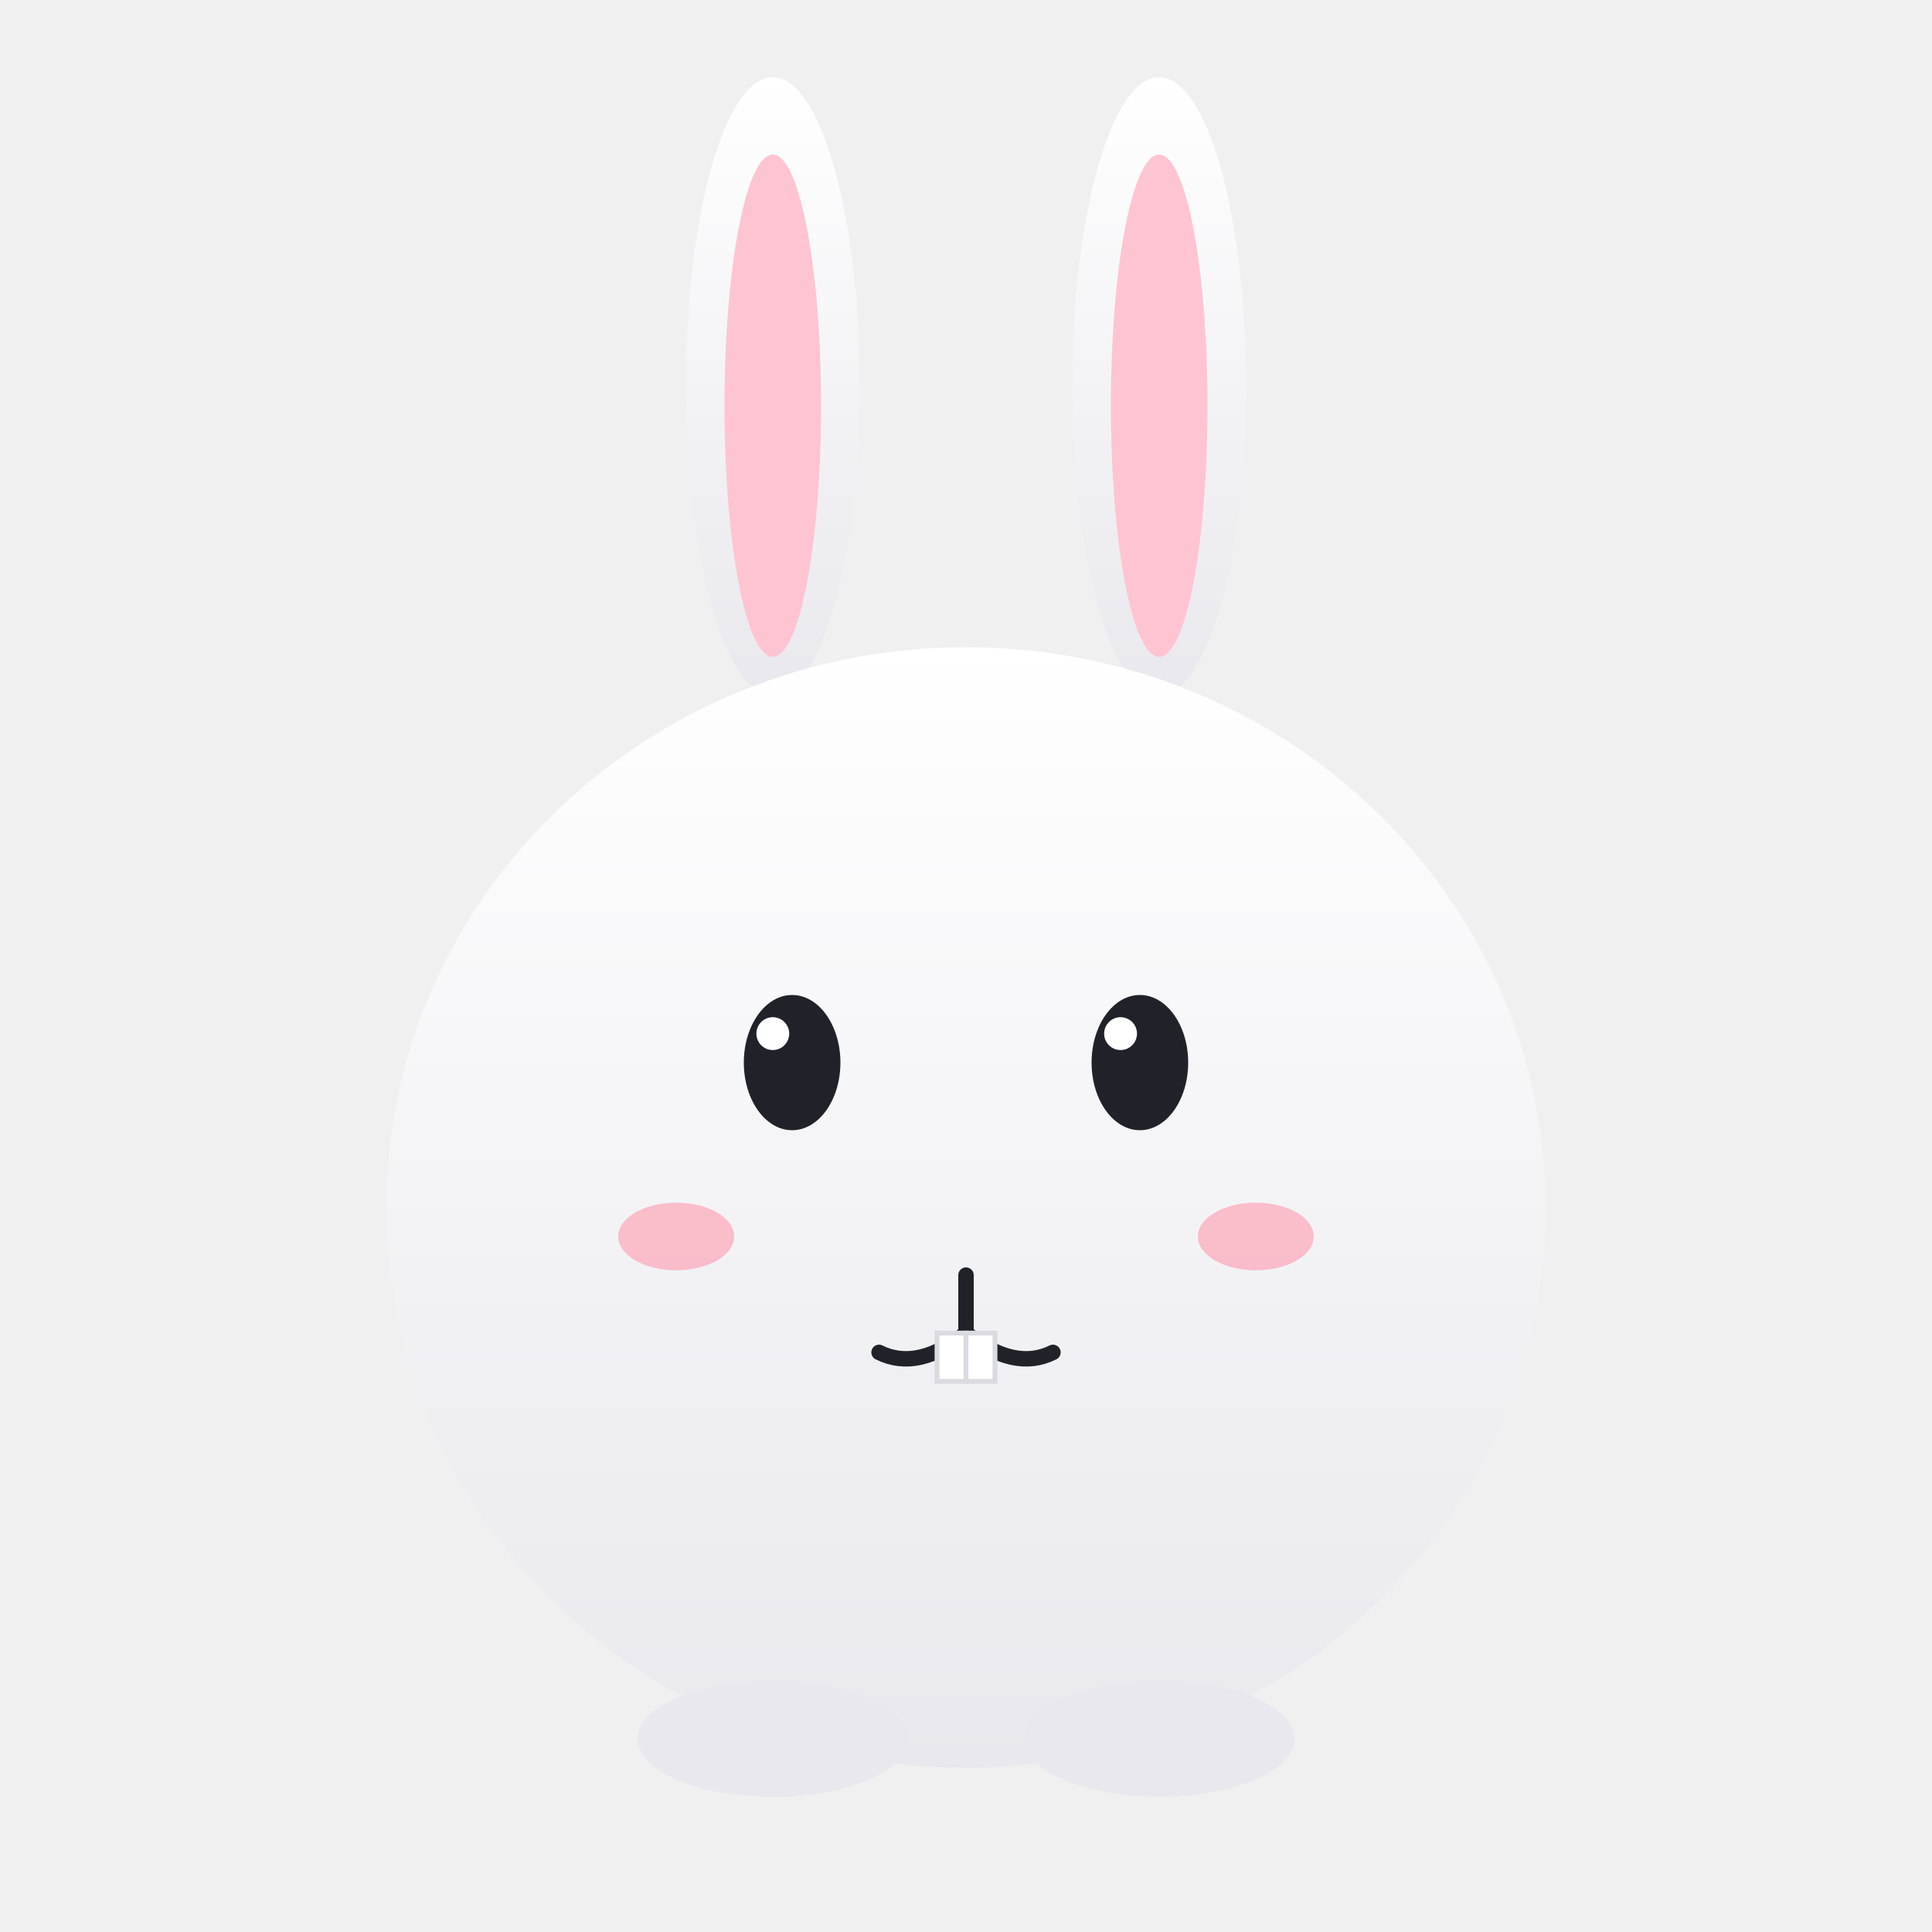
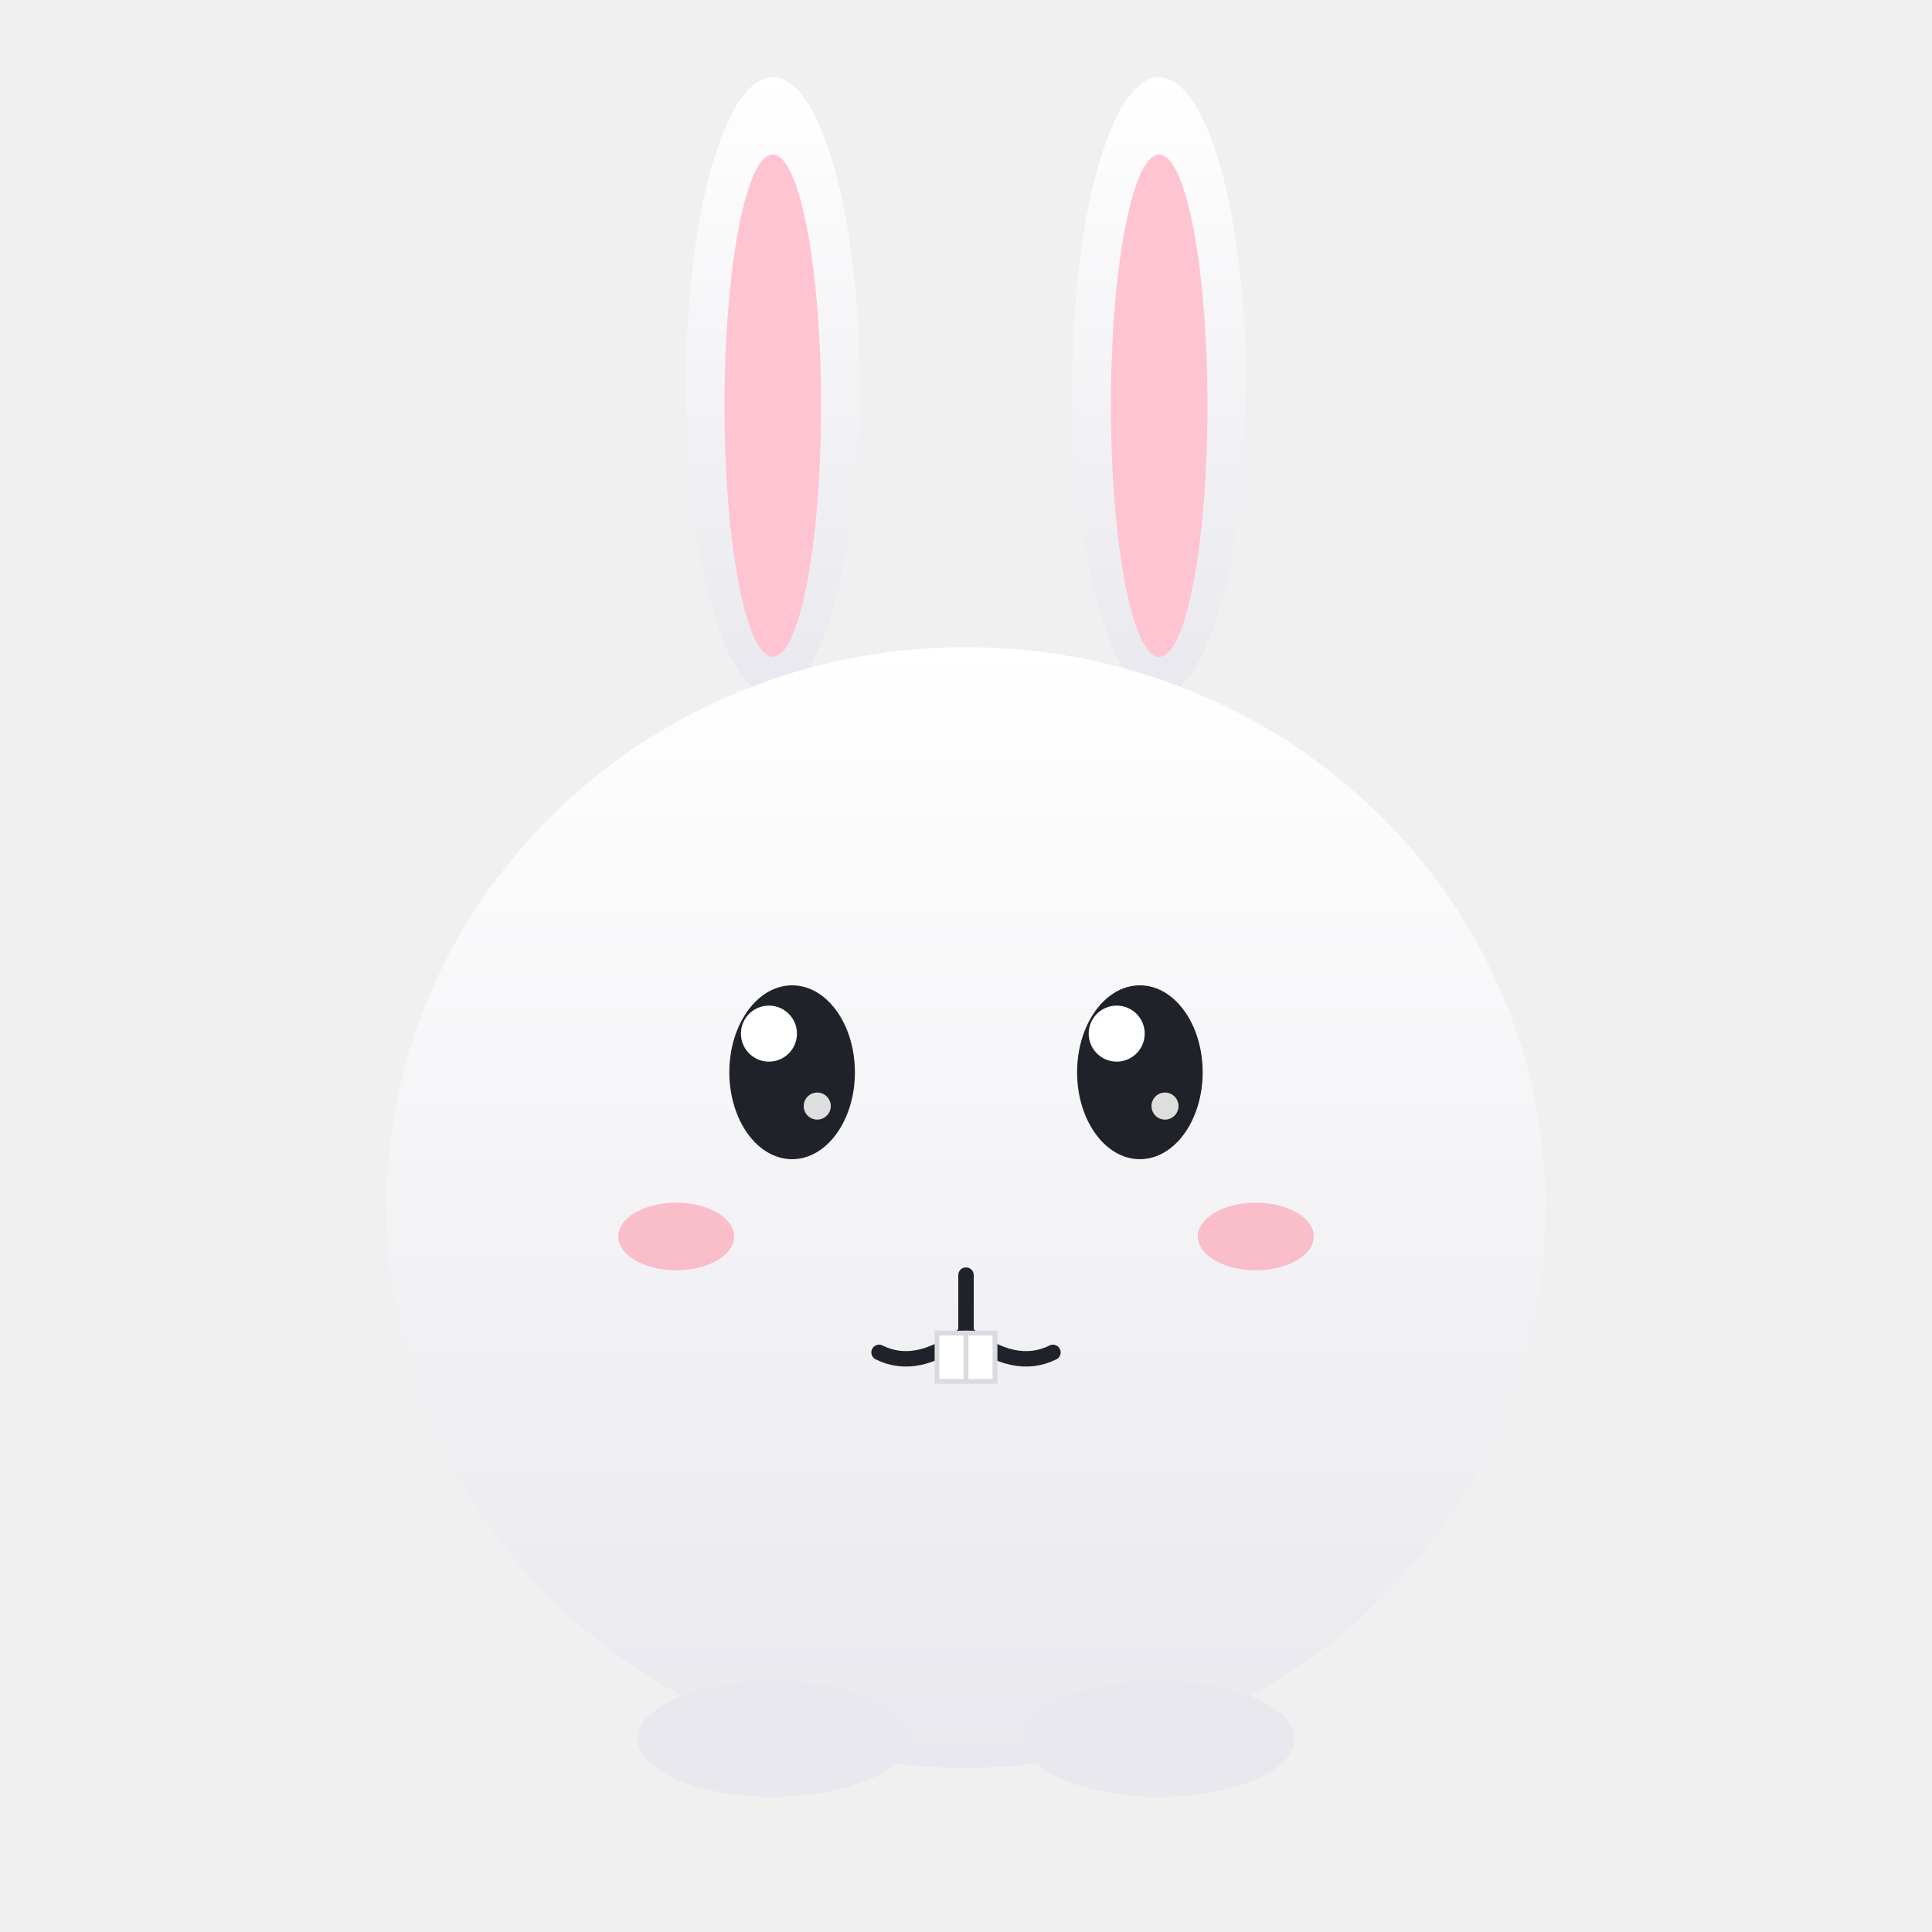
<svg xmlns="http://www.w3.org/2000/svg" viewBox="0 0 200 200">
  <defs>
    <linearGradient id="rabbitBody" x1="0" y1="0" x2="0" y2="1">
      <stop offset="0%" stop-color="#ffffff" />
      <stop offset="100%" stop-color="#e8e8ee" />
    </linearGradient>
  </defs>
  <ellipse cx="80" cy="40" rx="9" ry="32" fill="url(#rabbitBody)" />
  <ellipse cx="80" cy="42" rx="5" ry="26" fill="#ffc4d2" />
  <ellipse cx="120" cy="40" rx="9" ry="32" fill="url(#rabbitBody)" />
  <ellipse cx="120" cy="42" rx="5" ry="26" fill="#ffc4d2" />
  <ellipse cx="100" cy="125" rx="60" ry="58" fill="url(#rabbitBody)" />
-   <ellipse cx="82" cy="110" rx="5" ry="7" fill="#1f2329" />
-   <ellipse cx="118" cy="110" rx="5" ry="7" fill="#1f2329" />
-   <circle cx="80" cy="107" r="1.7" fill="#fff" />
-   <circle cx="116" cy="107" r="1.7" fill="#fff" />
+   <ellipse cx="82" cy="111" rx="6.5" ry="9" fill="#1f2329" />
+   <ellipse cx="118" cy="111" rx="6.5" ry="9" fill="#1f2329" />
+   <circle cx="79.6" cy="107" r="2.9" fill="#fff" />
+   <circle cx="84.6" cy="114.5" r="1.4" fill="#fff" opacity="0.85" />
+   <circle cx="115.6" cy="107" r="2.9" fill="#fff" />
+   <circle cx="120.6" cy="114.5" r="1.4" fill="#fff" opacity="0.85" />
  <path d="M96 130 Q100 134 104 130 Q102 132 100 132 Q98 132 96 130 Z" fill="#ff7a96" />
  <path d="M100 132 L100 138 M100 138 Q95 142 91 140 M100 138 Q105 142 109 140" stroke="#1f2329" stroke-width="1.6" fill="none" stroke-linecap="round" />
  <rect x="97" y="138" width="3" height="5" fill="#fff" stroke="#dadbe0" stroke-width="0.5" />
  <rect x="100" y="138" width="3" height="5" fill="#fff" stroke="#dadbe0" stroke-width="0.5" />
  <ellipse cx="70" cy="128" rx="6" ry="3.5" fill="#ff8fa5" opacity="0.55" />
  <ellipse cx="130" cy="128" rx="6" ry="3.5" fill="#ff8fa5" opacity="0.55" />
  <ellipse cx="80" cy="180" rx="14" ry="6" fill="#e8e8ee" />
  <ellipse cx="120" cy="180" rx="14" ry="6" fill="#e8e8ee" />
</svg>
